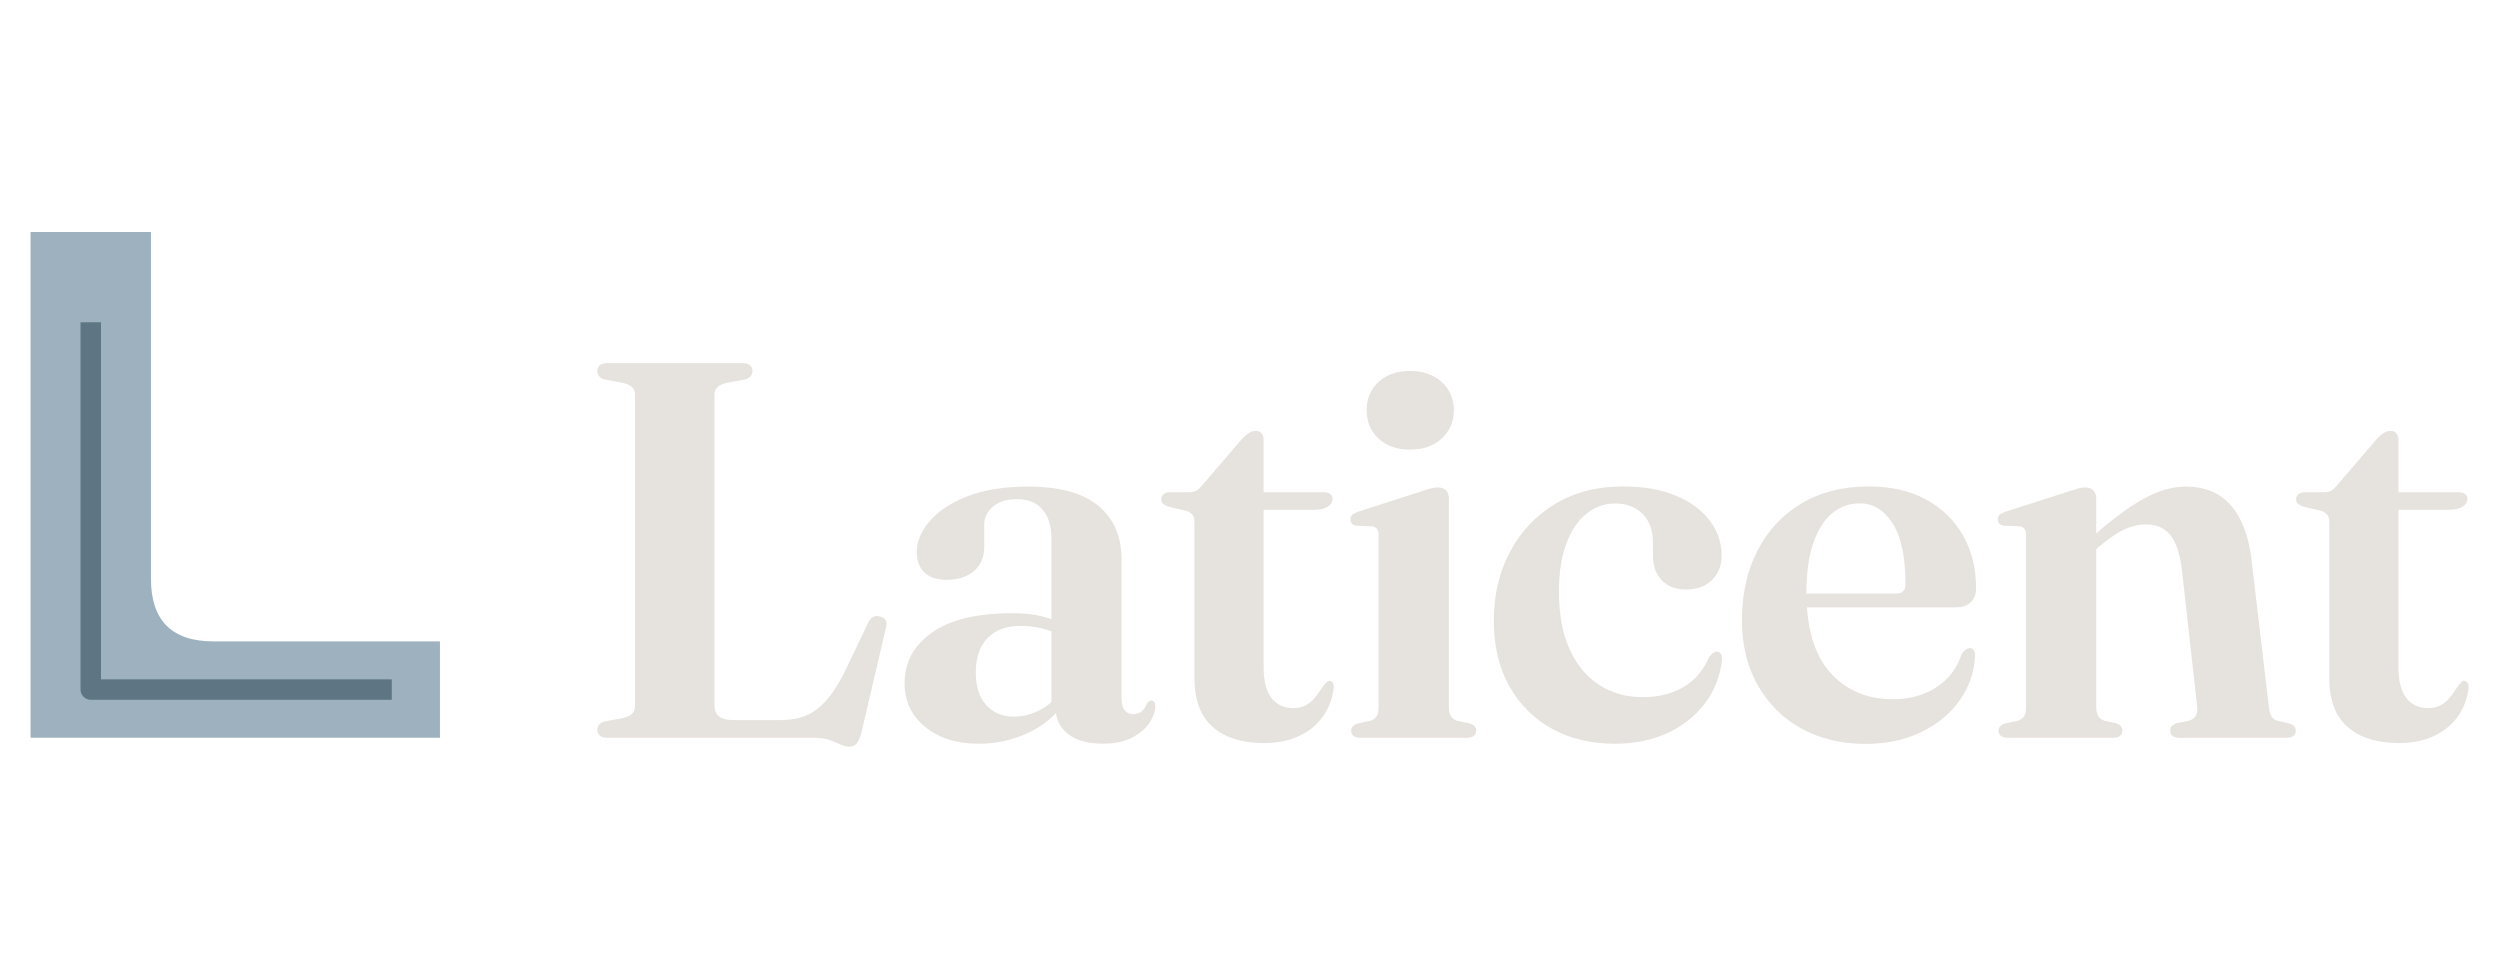
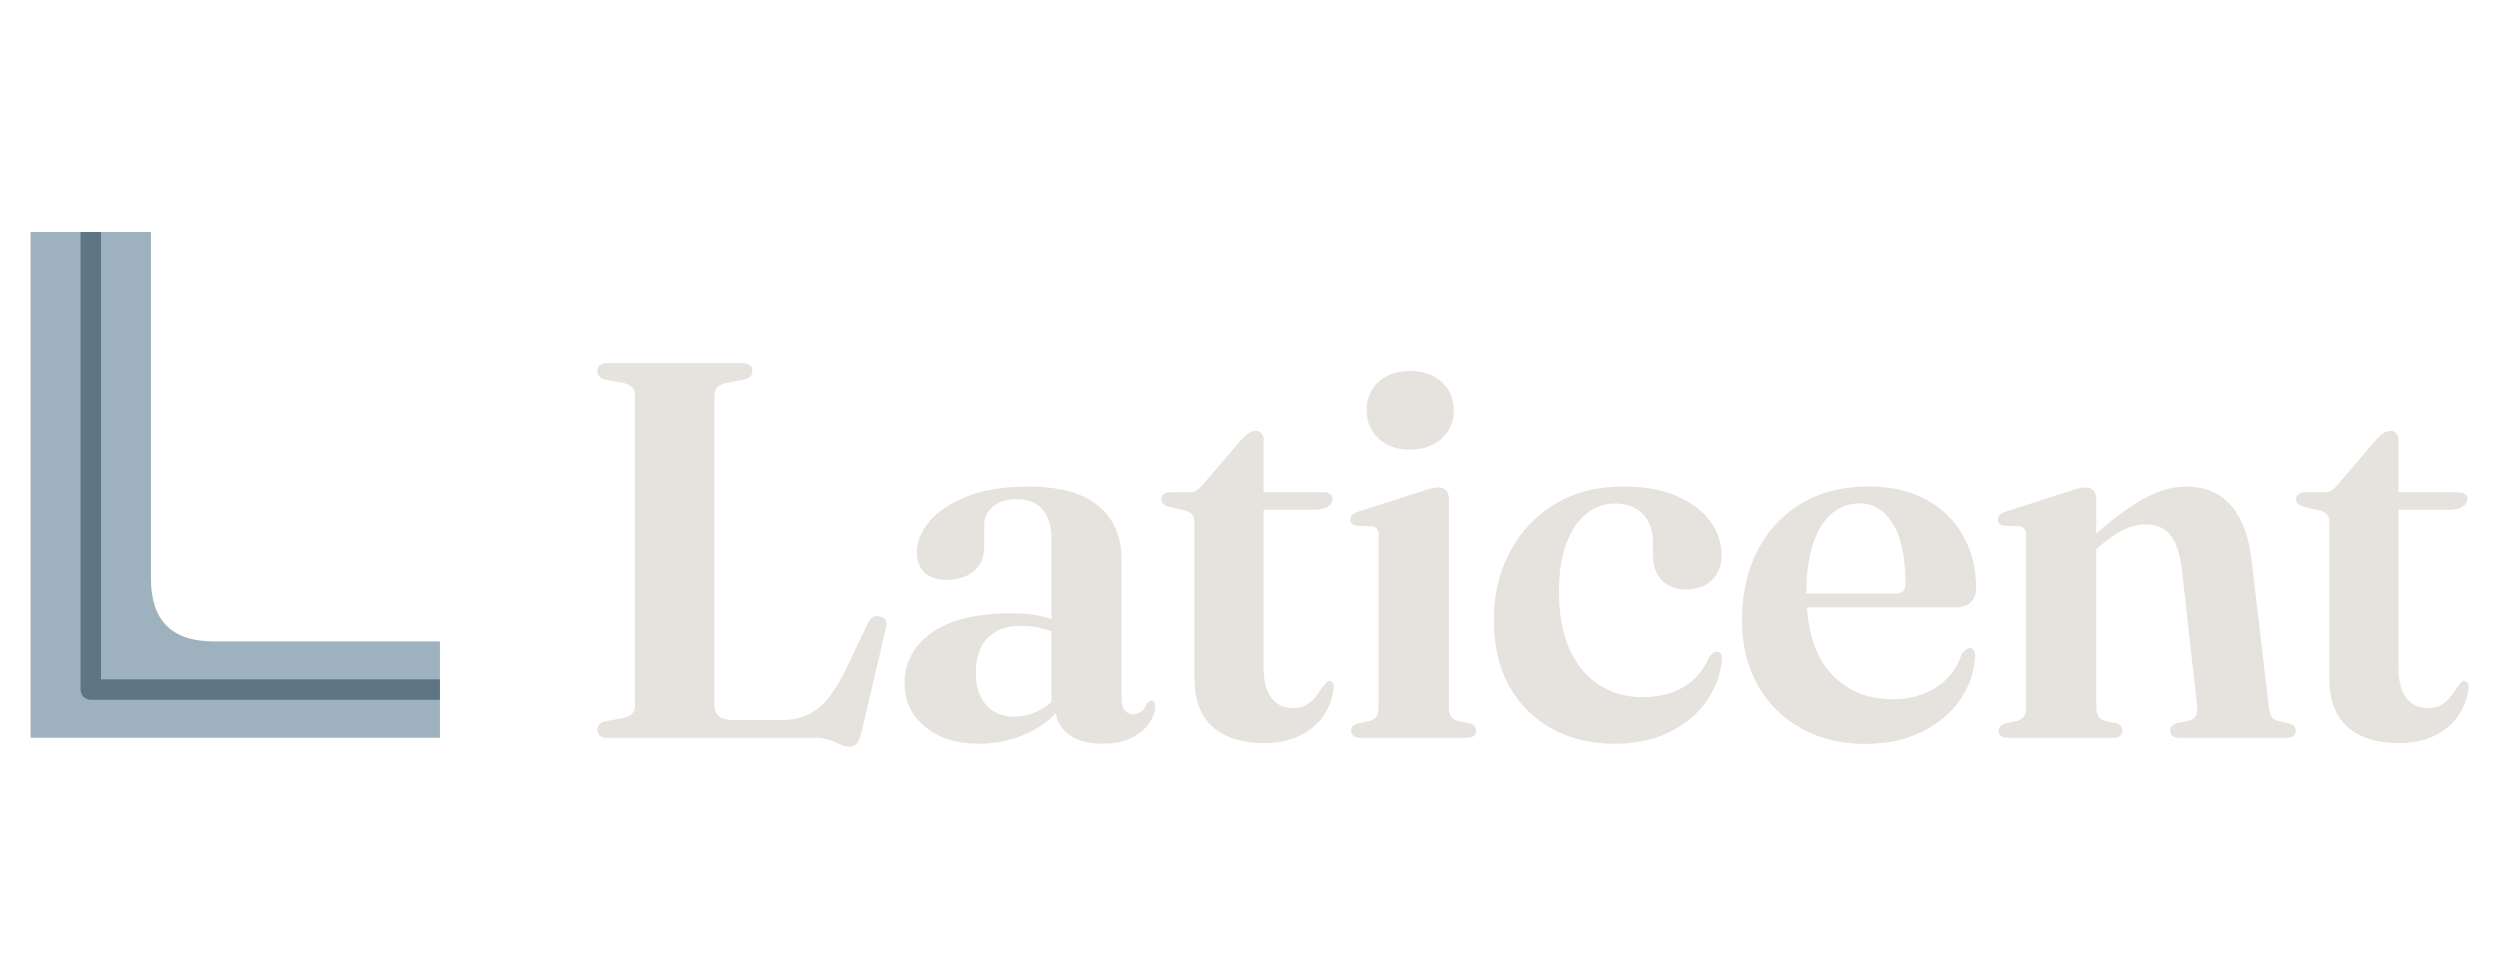
<svg xmlns="http://www.w3.org/2000/svg" viewBox="0 0 327 128" fill="none">
  <g transform="translate(-19.63 15.38) scale(0.7875)">
    <clipPath id="laticent-cut-lockup-dark">
      <path d="M30.00 19.00 L50.00 19.00 L50.00 76.60 Q50.00 87.00 60.40 87.00 L98.00 87.00 L98.00 103.00 L30.00 103.00 Z" />
    </clipPath>
    <path d="M30.00 19.00 L50.00 19.00 L50.00 76.60 Q50.00 87.00 60.40 87.00 L98.00 87.00 L98.00 103.00 L30.00 103.00 Z" fill="#9DB2BE" />
    <g clip-path="url(#laticent-cut-lockup-dark)">
-       <path d="M40.00 34.00 L40.00 95.00 L90.00 95.00" fill="none" stroke-width="3.40" stroke-linecap="butt" stroke-linejoin="round" stroke="#5E7684" />
+       <path d="M40.00 15.00 L40.00 95.00 L102.00 95.00" fill="none" stroke-width="3.40" stroke-linecap="butt" stroke-linejoin="round" stroke="#5E7684" />
    </g>
  </g>
  <g transform="translate(78.13 96.50)">
    <path d="M19.26 -46.86 16.91 -46.42Q16.12 -46.24 15.72 -45.86Q15.32 -45.49 15.32 -44.86V-4.31Q15.32 -3.23 15.95 -2.77Q16.58 -2.31 17.83 -2.31H23.97Q25.84 -2.31 27.29 -2.90Q28.74 -3.49 30.06 -5.01Q31.37 -6.52 32.72 -9.37L35.42 -15.04Q35.68 -15.58 36.06 -15.80Q36.44 -16.01 36.95 -15.86Q37.50 -15.75 37.72 -15.37Q37.93 -15.00 37.73 -14.31L34.53 -0.62Q34.27 0.33 33.92 0.74Q33.57 1.16 32.92 1.16Q32.39 1.16 31.79 0.87Q31.18 0.59 30.36 0.29Q29.55 0.00 28.37 0.00H1.32Q0.66 0.00 0.33 -0.28Q0.00 -0.57 0.00 -1.01Q0.00 -1.87 0.99 -2.14L3.36 -2.58Q4.15 -2.76 4.54 -3.14Q4.93 -3.51 4.93 -4.14V-44.86Q4.93 -45.49 4.54 -45.86Q4.15 -46.24 3.36 -46.42L0.99 -46.86Q0.00 -47.13 0.00 -47.99Q0.00 -48.45 0.33 -48.73Q0.66 -49.00 1.32 -49.00H18.93Q19.63 -49.00 19.96 -48.73Q20.29 -48.45 20.29 -47.99Q20.29 -47.13 19.26 -46.86ZM59.94 -3.92V-4.48L59.40 -4.42V-26.01Q59.40 -28.51 58.23 -29.86Q57.07 -31.21 54.95 -31.21Q52.82 -31.21 51.72 -30.21Q50.61 -29.22 50.61 -27.91V-24.96Q50.61 -22.98 49.27 -21.82Q47.93 -20.66 45.66 -20.66Q43.83 -20.66 42.81 -21.60Q41.79 -22.54 41.79 -24.31Q41.79 -26.34 43.45 -28.31Q45.12 -30.28 48.37 -31.57Q51.61 -32.85 56.39 -32.85Q62.52 -32.85 65.54 -30.33Q68.56 -27.82 68.56 -23.39V-5.21Q68.56 -4.12 68.97 -3.60Q69.38 -3.09 70.07 -3.09Q70.76 -3.09 71.20 -3.46Q71.65 -3.84 71.85 -4.42Q71.97 -4.62 72.11 -4.74Q72.25 -4.86 72.46 -4.86Q72.72 -4.86 72.85 -4.66Q72.98 -4.45 72.98 -4.11Q72.98 -3.15 72.26 -2.02Q71.54 -0.89 70.02 -0.06Q68.50 0.77 66.15 0.77Q63.16 0.77 61.55 -0.51Q59.94 -1.79 59.94 -3.92ZM40.19 -7.12Q40.19 -11.23 43.77 -13.76Q47.35 -16.29 54.31 -16.29Q56.53 -16.29 58.16 -15.88Q59.79 -15.47 61.04 -14.84L60.50 -13.45Q59.31 -14.03 58.07 -14.33Q56.83 -14.64 55.36 -14.64Q52.58 -14.64 51.04 -13.04Q49.50 -11.43 49.50 -8.56Q49.50 -5.77 50.88 -4.26Q52.26 -2.76 54.47 -2.76Q56.16 -2.76 57.76 -3.56Q59.36 -4.36 60.44 -5.79L61.04 -4.53Q59.27 -1.98 56.27 -0.60Q53.27 0.78 49.88 0.78Q45.59 0.78 42.89 -1.42Q40.19 -3.61 40.19 -7.12ZM77.02 -29.69 74.77 -30.21Q74.23 -30.39 73.99 -30.62Q73.76 -30.85 73.76 -31.18Q73.76 -31.60 74.07 -31.86Q74.38 -32.11 74.86 -32.11H77.38Q77.95 -32.11 78.34 -32.31Q78.72 -32.52 79.15 -33.06L84.23 -38.98Q84.73 -39.54 85.20 -39.84Q85.66 -40.14 86.09 -40.14Q86.61 -40.14 86.88 -39.81Q87.15 -39.49 87.15 -38.89V-9.17Q87.15 -6.55 88.17 -5.22Q89.19 -3.88 90.99 -3.88Q92.00 -3.88 92.67 -4.25Q93.34 -4.62 93.80 -5.17Q94.26 -5.73 94.66 -6.35Q95.06 -6.97 95.54 -7.42Q95.86 -7.51 96.11 -7.29Q96.35 -7.07 96.32 -6.53Q96.07 -4.41 94.91 -2.78Q93.74 -1.15 91.78 -0.23Q89.81 0.69 87.22 0.69Q82.89 0.69 80.49 -1.42Q78.10 -3.53 78.10 -7.85V-28.19Q78.10 -28.84 77.85 -29.16Q77.61 -29.48 77.02 -29.69ZM83.84 -29.82 83.95 -32.11H95.03Q95.57 -32.11 95.86 -31.88Q96.16 -31.66 96.16 -31.26Q96.16 -30.64 95.55 -30.23Q94.94 -29.82 93.61 -29.82ZM111.38 -31.29V-4.02Q111.38 -3.22 111.65 -2.80Q111.91 -2.39 112.47 -2.22L114.03 -1.89Q114.52 -1.77 114.74 -1.52Q114.95 -1.27 114.95 -0.91Q114.95 -0.51 114.64 -0.25Q114.33 0.00 113.71 0.00H99.81Q99.20 0.00 98.90 -0.25Q98.60 -0.51 98.60 -0.91Q98.60 -1.27 98.81 -1.49Q99.01 -1.72 99.46 -1.87L101.12 -2.22Q101.67 -2.42 101.93 -2.81Q102.19 -3.20 102.19 -4.02V-26.45Q102.19 -27.04 101.99 -27.32Q101.79 -27.60 101.35 -27.66L99.29 -27.74Q98.88 -27.81 98.69 -28.01Q98.51 -28.21 98.51 -28.56Q98.51 -28.96 98.74 -29.17Q98.97 -29.38 99.55 -29.58L107.56 -32.15Q108.49 -32.49 109.01 -32.61Q109.53 -32.74 109.92 -32.74Q110.67 -32.74 111.03 -32.33Q111.38 -31.93 111.38 -31.29ZM106.30 -37.69Q103.74 -37.69 102.18 -39.14Q100.63 -40.59 100.63 -42.85Q100.63 -45.10 102.18 -46.54Q103.74 -47.98 106.30 -47.98Q108.85 -47.98 110.44 -46.54Q112.03 -45.10 112.03 -42.85Q112.03 -40.59 110.44 -39.14Q108.85 -37.69 106.30 -37.69ZM147.06 -23.81Q147.06 -21.91 145.82 -20.66Q144.57 -19.40 142.44 -19.40Q140.38 -19.40 139.23 -20.60Q138.07 -21.81 138.07 -23.88V-25.62Q138.07 -27.91 136.74 -29.27Q135.40 -30.64 133.11 -30.64Q130.95 -30.64 129.30 -29.25Q127.64 -27.86 126.71 -25.29Q125.78 -22.72 125.78 -19.15Q125.78 -14.64 127.18 -11.56Q128.59 -8.48 131.06 -6.90Q133.54 -5.31 136.71 -5.31Q139.78 -5.31 142.04 -6.61Q144.29 -7.91 145.39 -10.50Q145.73 -10.95 145.97 -11.11Q146.20 -11.26 146.47 -11.26Q146.81 -11.24 146.98 -10.94Q147.15 -10.64 147.11 -10.17Q146.74 -6.96 144.86 -4.49Q142.98 -2.02 139.98 -0.62Q136.97 0.78 133.08 0.78Q128.50 0.78 124.93 -1.15Q121.37 -3.09 119.31 -6.70Q117.26 -10.32 117.26 -15.34Q117.26 -20.35 119.37 -24.31Q121.47 -28.28 125.26 -30.57Q129.06 -32.87 134.15 -32.87Q138.20 -32.87 141.08 -31.66Q143.96 -30.46 145.51 -28.40Q147.06 -26.35 147.06 -23.81ZM180.34 -19.57Q180.34 -18.40 179.65 -17.73Q178.96 -17.06 177.64 -17.06H155.83V-18.86H169.84Q171.11 -18.86 171.11 -20.07Q171.11 -25.39 169.44 -28.02Q167.77 -30.66 165.14 -30.66Q163.04 -30.66 161.47 -29.33Q159.90 -28.00 159.02 -25.40Q158.15 -22.80 158.15 -18.98Q158.15 -12.02 161.26 -8.53Q164.38 -5.04 169.46 -5.04Q172.77 -5.04 175.17 -6.62Q177.57 -8.19 178.46 -10.96Q178.81 -11.41 179.05 -11.57Q179.30 -11.73 179.51 -11.73Q179.87 -11.73 180.05 -11.42Q180.24 -11.11 180.20 -10.61Q180.03 -7.45 178.16 -4.84Q176.29 -2.24 173.12 -0.72Q169.95 0.80 165.89 0.80Q161.14 0.80 157.50 -1.21Q153.86 -3.21 151.79 -6.86Q149.72 -10.50 149.72 -15.36Q149.72 -20.56 151.75 -24.48Q153.77 -28.41 157.49 -30.64Q161.22 -32.87 166.31 -32.87Q170.67 -32.87 173.82 -31.15Q176.96 -29.44 178.65 -26.43Q180.34 -23.42 180.34 -19.57ZM196.06 -31.29V-4.02Q196.06 -3.22 196.33 -2.81Q196.60 -2.40 197.15 -2.22L198.69 -1.89Q199.48 -1.58 199.48 -0.98Q199.48 0.00 198.24 0.00H184.50Q183.89 0.00 183.58 -0.25Q183.28 -0.51 183.28 -0.91Q183.28 -1.27 183.49 -1.49Q183.70 -1.72 184.14 -1.87L185.80 -2.22Q186.36 -2.42 186.62 -2.81Q186.88 -3.20 186.88 -4.02V-26.45Q186.88 -27.04 186.67 -27.32Q186.47 -27.60 186.03 -27.66L183.98 -27.74Q183.56 -27.81 183.38 -28.01Q183.19 -28.21 183.19 -28.56Q183.19 -28.96 183.42 -29.17Q183.66 -29.38 184.23 -29.58L192.24 -32.15Q193.15 -32.45 193.66 -32.60Q194.17 -32.74 194.64 -32.74Q195.34 -32.74 195.70 -32.33Q196.06 -31.93 196.06 -31.29ZM195.16 -23.89 194.11 -24.98 195.43 -26.17Q199.42 -29.72 202.31 -31.29Q205.19 -32.85 207.75 -32.85Q211.58 -32.85 213.71 -30.35Q215.84 -27.85 216.37 -23.27L218.62 -4.17Q218.71 -3.28 218.97 -2.82Q219.22 -2.35 219.83 -2.21L221.27 -1.87Q221.75 -1.74 221.96 -1.50Q222.16 -1.27 222.16 -0.91Q222.16 -0.51 221.86 -0.25Q221.56 0.00 220.94 0.00H206.97Q205.73 0.00 205.73 -0.98Q205.73 -1.57 206.52 -1.89L208.15 -2.22Q208.76 -2.40 209.07 -2.85Q209.37 -3.30 209.25 -4.17L207.25 -22.10Q206.90 -25.04 205.78 -26.48Q204.67 -27.91 202.51 -27.91Q201.08 -27.91 199.62 -27.20Q198.17 -26.48 196.50 -25.05ZM225.46 -29.69 223.21 -30.21Q222.67 -30.39 222.43 -30.62Q222.20 -30.85 222.20 -31.18Q222.20 -31.60 222.51 -31.86Q222.82 -32.11 223.30 -32.11H225.82Q226.39 -32.11 226.78 -32.31Q227.16 -32.52 227.59 -33.06L232.67 -38.98Q233.17 -39.54 233.64 -39.84Q234.10 -40.14 234.53 -40.14Q235.05 -40.14 235.32 -39.81Q235.59 -39.49 235.59 -38.89V-9.17Q235.59 -6.55 236.61 -5.22Q237.63 -3.88 239.43 -3.88Q240.44 -3.88 241.11 -4.25Q241.78 -4.62 242.24 -5.17Q242.70 -5.73 243.10 -6.35Q243.50 -6.97 243.98 -7.42Q244.30 -7.51 244.55 -7.29Q244.79 -7.07 244.76 -6.53Q244.51 -4.41 243.35 -2.78Q242.18 -1.15 240.22 -0.23Q238.25 0.69 235.66 0.69Q231.33 0.69 228.93 -1.42Q226.54 -3.53 226.54 -7.85V-28.19Q226.54 -28.84 226.29 -29.16Q226.05 -29.48 225.46 -29.69ZM232.28 -29.82 232.39 -32.11H243.47Q244.01 -32.11 244.30 -31.88Q244.60 -31.66 244.60 -31.26Q244.60 -30.64 243.99 -30.23Q243.38 -29.82 242.05 -29.82Z" fill="#E6E2DD" />
  </g>
</svg>
